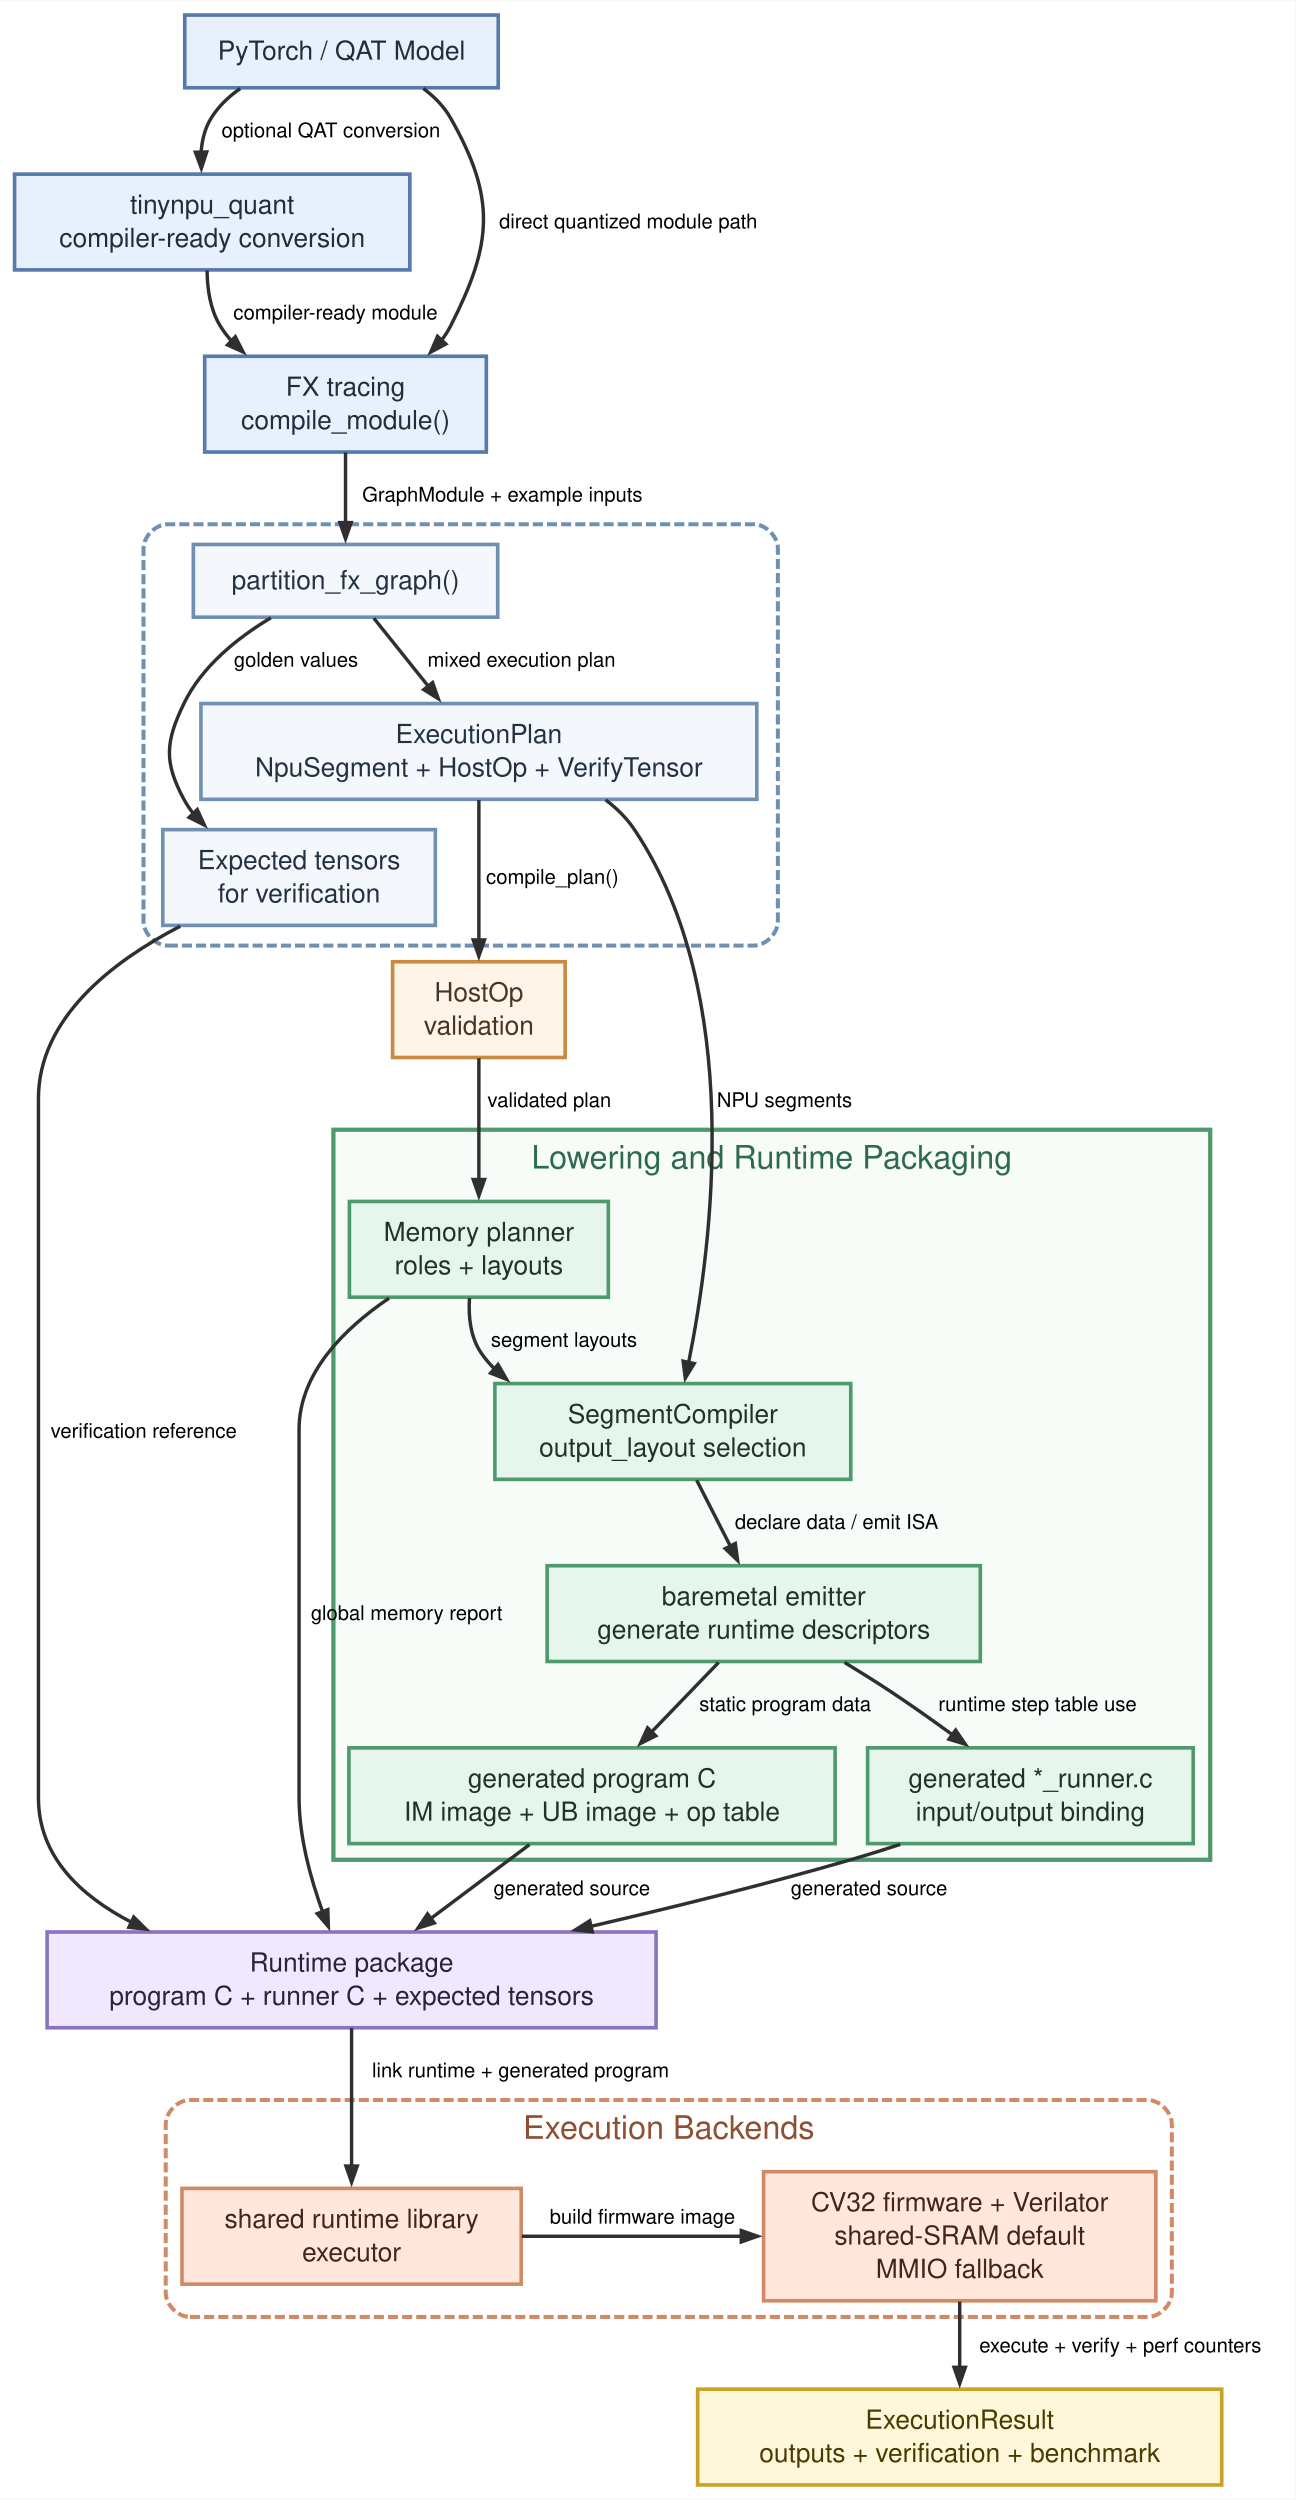
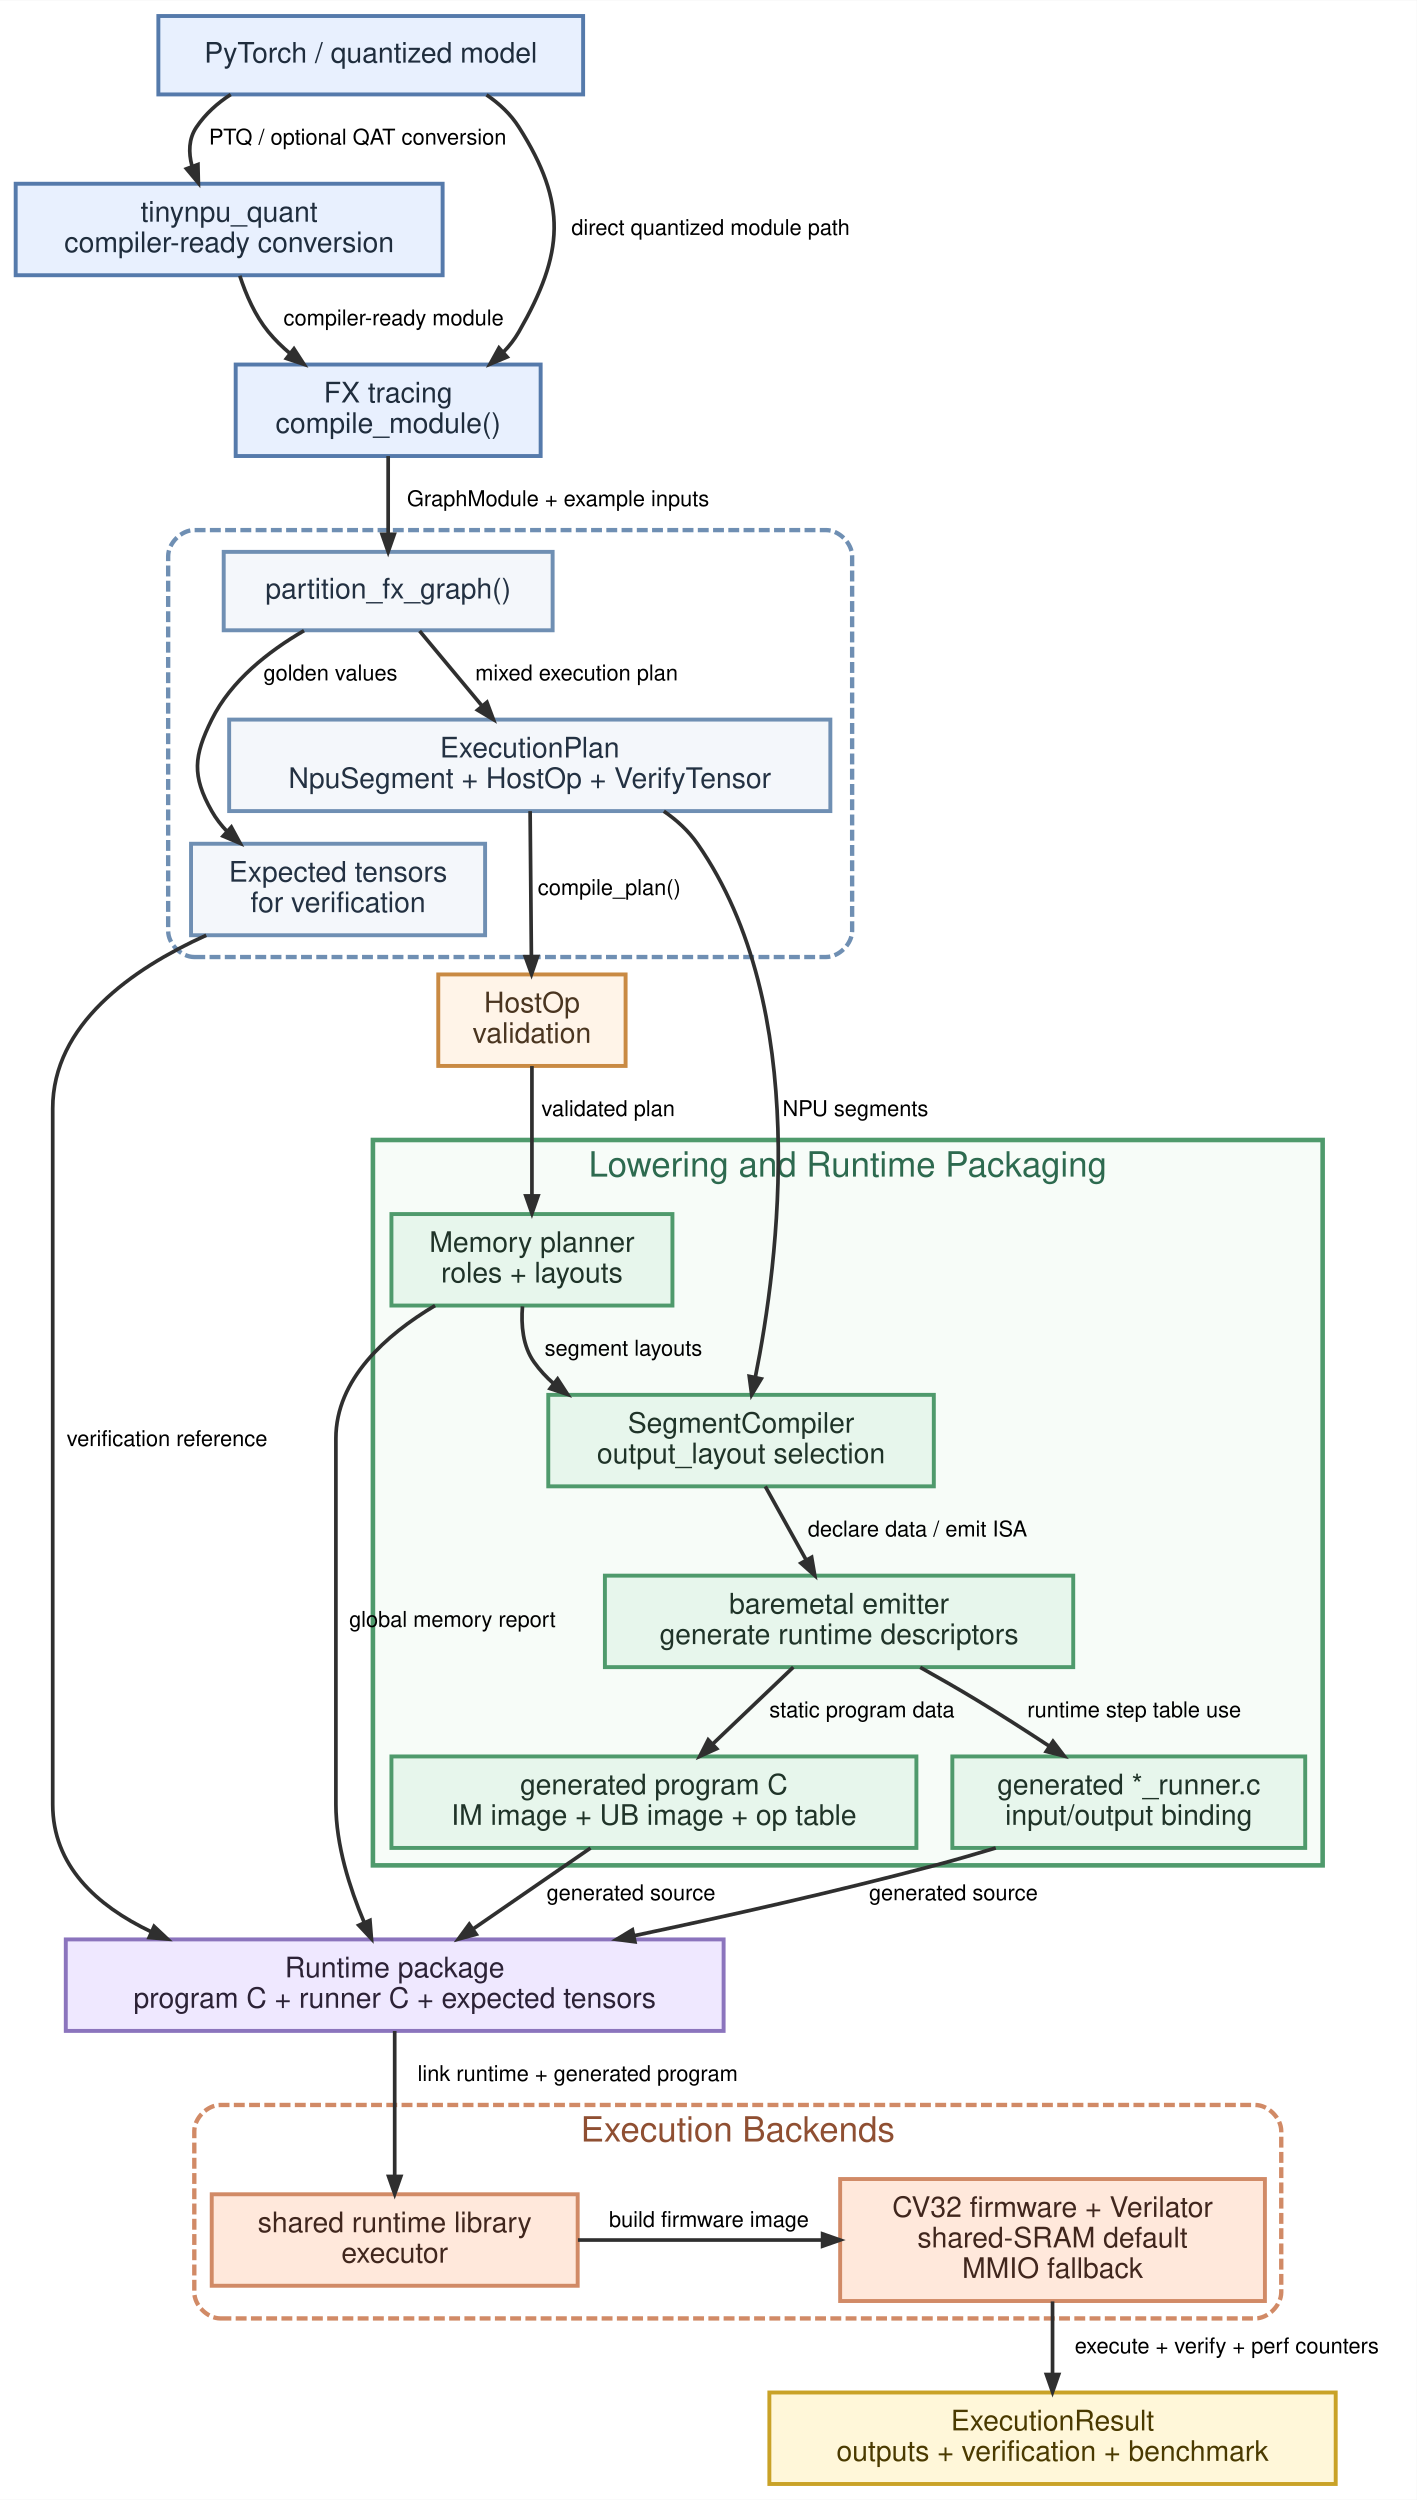
- <svg xmlns="http://www.w3.org/2000/svg" width="641pt" height="1237pt" viewBox="0.00 0.00 641.23 1236.95">
-   <g id="graph0" class="graph" transform="scale(1 1) rotate(0) translate(7.2 1229.75)">
-     <polygon fill="white" stroke="none" points="-7.2,7.2 -7.2,-1229.75 634.03,-1229.75 634.03,7.2 -7.2,7.2" />
+ <svg xmlns="http://www.w3.org/2000/svg" width="650pt" height="1147pt" viewBox="0.00 0.00 650.40 1147.40">
+   <g id="graph0" class="graph" transform="scale(1 1) rotate(0) translate(7.2 1140.2)">
+     <polygon fill="white" stroke="transparent" points="-7.2,7.2 -7.2,-1140.2 643.2,-1140.2 643.2,7.2 -7.2,7.2" />
    <g id="clust1" class="cluster">
-       <path fill="white" stroke="#6f8fb3" stroke-width="2" stroke-dasharray="5,2" d="M75.83,-761.95C75.83,-761.95 365.83,-761.95 365.83,-761.95 371.83,-761.95 377.83,-767.95 377.83,-773.95 377.83,-773.95 377.83,-958.5 377.83,-958.5 377.83,-964.5 371.83,-970.5 365.83,-970.5 365.83,-970.5 75.83,-970.5 75.83,-970.5 69.83,-970.5 63.83,-964.5 63.83,-958.5 63.83,-958.5 63.83,-773.95 63.83,-773.95 63.83,-767.95 69.83,-761.95 75.83,-761.95" />
+       <path fill="white" stroke="#6f8fb3" stroke-width="2" stroke-dasharray="5,2" d="M82,-701C82,-701 372,-701 372,-701 378,-701 384,-707 384,-713 384,-713 384,-885 384,-885 384,-891 378,-897 372,-897 372,-897 82,-897 82,-897 76,-897 70,-891 70,-885 70,-885 70,-713 70,-713 70,-707 76,-701 82,-701" />
    </g>
    <g id="clust2" class="cluster">
-       <polygon fill="#f7fcf8" stroke="#4f9a6c" stroke-width="2.1" points="157.83,-309.45 157.83,-670.8 591.83,-670.8 591.83,-309.45 157.83,-309.45" />
-       <text text-anchor="middle" x="374.83" y="-651.6" font-family="Helvetica,sans-Serif" font-size="16.00" fill="#2d6a4f">Lowering and Runtime Packaging</text>
+       <polygon fill="#f7fcf8" stroke="#4f9a6c" stroke-width="2.1" points="164,-284 164,-617 600,-617 600,-284 164,-284" />
+       <text text-anchor="middle" x="382" y="-600.2" font-family="Helvetica,sans-Serif" font-size="16.00" fill="#2d6a4f">Lowering and Runtime Packaging</text>
    </g>
    <g id="clust3" class="cluster">
-       <path fill="white" stroke="#d18a66" stroke-width="2" stroke-dasharray="5,2" d="M86.83,-83.15C86.83,-83.15 560.83,-83.15 560.83,-83.15 566.83,-83.15 572.83,-89.15 572.83,-95.15 572.83,-95.15 572.83,-178.55 572.83,-178.55 572.83,-184.55 566.83,-190.55 560.83,-190.55 560.83,-190.55 86.83,-190.55 86.83,-190.55 80.83,-190.55 74.83,-184.55 74.83,-178.55 74.83,-178.55 74.83,-95.15 74.83,-95.15 74.83,-89.15 80.83,-83.15 86.83,-83.15" />
-       <text text-anchor="middle" x="323.83" y="-171.35" font-family="Helvetica,sans-Serif" font-size="16.00" fill="#8f4f32">Execution Backends</text>
+       <path fill="white" stroke="#d18a66" stroke-width="2" stroke-dasharray="5,2" d="M94,-76C94,-76 569,-76 569,-76 575,-76 581,-82 581,-88 581,-88 581,-162 581,-162 581,-168 575,-174 569,-174 569,-174 94,-174 94,-174 88,-174 82,-168 82,-162 82,-162 82,-88 82,-88 82,-82 88,-76 94,-76" />
+       <text text-anchor="middle" x="331.5" y="-157.2" font-family="Helvetica,sans-Serif" font-size="16.00" fill="#8f4f32">Execution Backends</text>
    </g>
    <g id="node1" class="node">
-       <polygon fill="#e8f0fe" stroke="#557aab" stroke-width="1.8" points="239.41,-1222.55 84.25,-1222.55 84.25,-1186.55 239.41,-1186.55 239.41,-1222.55" />
-       <text text-anchor="middle" x="161.83" y="-1200.45" font-family="Helvetica,sans-Serif" font-size="13.00" fill="#1f2d3d">PyTorch / QAT Model</text>
+       <polygon fill="#e8f0fe" stroke="#557aab" stroke-width="1.8" points="260.5,-1133 65.5,-1133 65.5,-1097 260.5,-1097 260.5,-1133" />
+       <text text-anchor="middle" x="163" y="-1111.6" font-family="Helvetica,sans-Serif" font-size="13.00" fill="#1f2d3d">PyTorch / quantized model</text>
    </g>
    <g id="node2" class="node">
-       <polygon fill="#e8f0fe" stroke="#557aab" stroke-width="1.8" points="195.66,-1143.8 0,-1143.8 0,-1096.4 195.66,-1096.4 195.66,-1143.8" />
-       <text text-anchor="middle" x="97.83" y="-1124.25" font-family="Helvetica,sans-Serif" font-size="13.00" fill="#1f2d3d">tinynpu_quant</text>
-       <text text-anchor="middle" x="97.83" y="-1107.75" font-family="Helvetica,sans-Serif" font-size="13.00" fill="#1f2d3d">compiler-ready conversion</text>
+       <polygon fill="#e8f0fe" stroke="#557aab" stroke-width="1.8" points="196,-1056 0,-1056 0,-1014 196,-1014 196,-1056" />
+       <text text-anchor="middle" x="98" y="-1038.6" font-family="Helvetica,sans-Serif" font-size="13.00" fill="#1f2d3d">tinynpu_quant</text>
+       <text text-anchor="middle" x="98" y="-1024.6" font-family="Helvetica,sans-Serif" font-size="13.00" fill="#1f2d3d">compiler-ready conversion</text>
    </g>
    <g id="edge1" class="edge">
-       <path fill="none" stroke="#2f2f2f" stroke-width="1.7" d="M111.68,-1186.15C106,-1182.2 100.95,-1177.39 97.33,-1171.55 94.14,-1166.4 92.7,-1160.35 92.32,-1154.26" />
-       <polygon fill="#2f2f2f" stroke="#2f2f2f" stroke-width="1.7" points="95.11,-1154.76 92.47,-1146.7 89.51,-1154.64 95.11,-1154.76" />
-       <text text-anchor="middle" x="156.58" y="-1162.05" font-family="Helvetica,sans-Serif" font-size="10.00">optional QAT conversion</text>
+       <path fill="none" stroke="#2f2f2f" stroke-width="1.7" d="M98.73,-1096.97C92.58,-1092.99 87.11,-1088.07 83,-1082 79.36,-1076.62 79.29,-1070.29 80.96,-1064.08" />
+       <polygon fill="#2f2f2f" stroke="#2f2f2f" stroke-width="1.7" points="83.67,-1064.83 83.87,-1056.35 78.43,-1062.85 83.67,-1064.83" />
+       <text text-anchor="middle" x="157" y="-1074" font-family="Helvetica,sans-Serif" font-size="10.00">PTQ / optional QAT conversion</text>
    </g>
    <g id="node3" class="node">
-       <polygon fill="#e8f0fe" stroke="#557aab" stroke-width="1.8" points="233.53,-1053.65 94.12,-1053.65 94.12,-1006.25 233.53,-1006.25 233.53,-1053.65" />
-       <text text-anchor="middle" x="163.83" y="-1034.1" font-family="Helvetica,sans-Serif" font-size="13.00" fill="#1f2d3d">FX tracing</text>
-       <text text-anchor="middle" x="163.83" y="-1017.6" font-family="Helvetica,sans-Serif" font-size="13.00" fill="#1f2d3d">compile_module()</text>
+       <polygon fill="#e8f0fe" stroke="#557aab" stroke-width="1.8" points="241,-973 101,-973 101,-931 241,-931 241,-973" />
+       <text text-anchor="middle" x="171" y="-955.6" font-family="Helvetica,sans-Serif" font-size="13.00" fill="#1f2d3d">FX tracing</text>
+       <text text-anchor="middle" x="171" y="-941.6" font-family="Helvetica,sans-Serif" font-size="13.00" fill="#1f2d3d">compile_module()</text>
    </g>
    <g id="edge3" class="edge">
-       <path fill="none" stroke="#2f2f2f" stroke-width="1.7" d="M202.36,-1186.19C207.75,-1182.17 212.54,-1177.33 215.83,-1171.55 238.47,-1131.81 236.61,-1109.39 215.83,-1068.65 214.5,-1066.04 212.9,-1063.57 211.09,-1061.24" />
-       <polygon fill="#2f2f2f" stroke="#2f2f2f" stroke-width="1.7" points="213.49,-1059.71 206,-1055.73 209.37,-1063.51 213.49,-1059.71" />
-       <text text-anchor="middle" x="303.75" y="-1116.98" font-family="Helvetica,sans-Serif" font-size="10.00">direct quantized module path</text>
+       <path fill="none" stroke="#2f2f2f" stroke-width="1.7" d="M216.15,-1096.78C222.02,-1092.81 227.22,-1087.95 231,-1082 253.39,-1046.73 251.81,-1024.23 231,-988 229.04,-984.59 226.6,-981.47 223.84,-978.64" />
+       <polygon fill="#2f2f2f" stroke="#2f2f2f" stroke-width="1.7" points="225.6,-976.46 217.77,-973.21 221.87,-980.63 225.6,-976.46" />
+       <text text-anchor="middle" x="319" y="-1032.5" font-family="Helvetica,sans-Serif" font-size="10.00">direct quantized module path</text>
    </g>
    <g id="edge2" class="edge">
-       <path fill="none" stroke="#2f2f2f" stroke-width="1.7" d="M95.31,-1096.11C95.37,-1086.97 96.86,-1076.73 101.83,-1068.65 103.44,-1066.04 105.3,-1063.58 107.36,-1061.27" />
-       <polygon fill="#2f2f2f" stroke="#2f2f2f" stroke-width="1.7" points="109.28,-1063.31 113.14,-1055.76 105.42,-1059.25 109.28,-1063.31" />
-       <text text-anchor="middle" x="158.83" y="-1071.9" font-family="Helvetica,sans-Serif" font-size="10.00">compiler-ready module</text>
+       <path fill="none" stroke="#2f2f2f" stroke-width="1.7" d="M102.89,-1013.75C105.69,-1005.15 109.9,-995.42 116,-988 118.95,-984.42 122.36,-981.08 126.02,-978.01" />
+       <polygon fill="#2f2f2f" stroke="#2f2f2f" stroke-width="1.7" points="127.76,-980.21 132.36,-973.09 124.32,-975.78 127.76,-980.21" />
+       <text text-anchor="middle" x="173.5" y="-991" font-family="Helvetica,sans-Serif" font-size="10.00">compiler-ready module</text>
    </g>
    <g id="node4" class="node">
-       <polygon fill="#f4f7fb" stroke="#6f8fb3" stroke-width="1.8" points="239.16,-960.5 88.5,-960.5 88.5,-924.5 239.16,-924.5 239.16,-960.5" />
-       <text text-anchor="middle" x="163.83" y="-938.4" font-family="Helvetica,sans-Serif" font-size="13.00" fill="#233142">partition_fx_graph()</text>
+       <polygon fill="#f4f7fb" stroke="#6f8fb3" stroke-width="1.8" points="246.5,-887 95.5,-887 95.5,-851 246.5,-851 246.5,-887" />
+       <text text-anchor="middle" x="171" y="-865.6" font-family="Helvetica,sans-Serif" font-size="13.00" fill="#233142">partition_fx_graph()</text>
    </g>
    <g id="edge4" class="edge">
-       <path fill="none" stroke="#2f2f2f" stroke-width="1.7" d="M163.83,-1006.05C163.83,-995.37 163.83,-982.57 163.83,-971.34" />
-       <polygon fill="#2f2f2f" stroke="#2f2f2f" stroke-width="1.7" points="166.63,-971.34 163.83,-963.34 161.03,-971.34 166.63,-971.34" />
-       <text text-anchor="middle" x="241.45" y="-981.75" font-family="Helvetica,sans-Serif" font-size="10.00">GraphModule + example inputs</text>
+       <path fill="none" stroke="#2f2f2f" stroke-width="1.7" d="M171,-930.98C171,-920.23 171,-906.86 171,-895.39" />
+       <polygon fill="#2f2f2f" stroke="#2f2f2f" stroke-width="1.7" points="173.8,-895.05 171,-887.05 168.2,-895.05 173.8,-895.05" />
+       <text text-anchor="middle" x="249" y="-908" font-family="Helvetica,sans-Serif" font-size="10.00">GraphModule + example inputs</text>
    </g>
    <g id="node5" class="node">
-       <polygon fill="#f4f7fb" stroke="#6f8fb3" stroke-width="1.8" points="367.41,-881.75 92.25,-881.75 92.25,-834.35 367.41,-834.35 367.41,-881.75" />
-       <text text-anchor="middle" x="229.83" y="-862.2" font-family="Helvetica,sans-Serif" font-size="13.00" fill="#233142">ExecutionPlan</text>
-       <text text-anchor="middle" x="229.83" y="-845.7" font-family="Helvetica,sans-Serif" font-size="13.00" fill="#233142">NpuSegment + HostOp + VerifyTensor</text>
+       <polygon fill="#f4f7fb" stroke="#6f8fb3" stroke-width="1.8" points="374,-810 98,-810 98,-768 374,-768 374,-810" />
+       <text text-anchor="middle" x="236" y="-792.6" font-family="Helvetica,sans-Serif" font-size="13.00" fill="#233142">ExecutionPlan</text>
+       <text text-anchor="middle" x="236" y="-778.6" font-family="Helvetica,sans-Serif" font-size="13.00" fill="#233142">NpuSegment + HostOp + VerifyTensor</text>
    </g>
    <g id="edge5" class="edge">
-       <path fill="none" stroke="#2f2f2f" stroke-width="1.7" d="M177.83,-924.01C185.68,-914.2 195.72,-901.66 204.87,-890.23" />
-       <polygon fill="#2f2f2f" stroke="#2f2f2f" stroke-width="1.7" points="206.92,-892.15 209.73,-884.16 202.55,-888.65 206.92,-892.15" />
-       <text text-anchor="middle" x="250.93" y="-900" font-family="Helvetica,sans-Serif" font-size="10.00">mixed execution plan</text>
+       <path fill="none" stroke="#2f2f2f" stroke-width="1.7" d="M185.43,-850.69C193.8,-840.63 204.53,-827.76 213.95,-816.46" />
+       <polygon fill="#2f2f2f" stroke="#2f2f2f" stroke-width="1.7" points="216.35,-817.96 219.32,-810.02 212.05,-814.37 216.35,-817.96" />
+       <text text-anchor="middle" x="257.5" y="-828" font-family="Helvetica,sans-Serif" font-size="10.00">mixed execution plan</text>
    </g>
    <g id="node6" class="node">
-       <polygon fill="#f4f7fb" stroke="#6f8fb3" stroke-width="1.8" points="208.28,-819.35 73.37,-819.35 73.37,-771.95 208.28,-771.95 208.28,-819.35" />
-       <text text-anchor="middle" x="140.83" y="-799.8" font-family="Helvetica,sans-Serif" font-size="13.00" fill="#233142">Expected tensors</text>
-       <text text-anchor="middle" x="140.83" y="-783.3" font-family="Helvetica,sans-Serif" font-size="13.00" fill="#233142">for verification</text>
+       <polygon fill="#f4f7fb" stroke="#6f8fb3" stroke-width="1.8" points="215.5,-753 80.5,-753 80.5,-711 215.5,-711 215.5,-753" />
+       <text text-anchor="middle" x="148" y="-735.6" font-family="Helvetica,sans-Serif" font-size="13.00" fill="#233142">Expected tensors</text>
+       <text text-anchor="middle" x="148" y="-721.6" font-family="Helvetica,sans-Serif" font-size="13.00" fill="#233142">for verification</text>
    </g>
    <g id="edge6" class="edge">
-       <path fill="none" stroke="#2f2f2f" stroke-width="1.7" d="M126.88,-924.2C110.39,-914.32 92.7,-900.18 83.83,-881.75 74.7,-862.77 73.86,-852.91 83.83,-834.35 85.23,-831.75 86.89,-829.31 88.75,-827" />
-       <polygon fill="#2f2f2f" stroke="#2f2f2f" stroke-width="1.7" points="90.44,-829.28 93.98,-821.58 86.41,-825.39 90.44,-829.28" />
-       <text text-anchor="middle" x="139.3" y="-900" font-family="Helvetica,sans-Serif" font-size="10.00">golden values</text>
+       <path fill="none" stroke="#2f2f2f" stroke-width="1.7" d="M132.37,-850.83C116.05,-841.35 98.81,-827.83 90,-810 81.73,-793.27 80.82,-784.26 90,-768 91.92,-764.59 94.32,-761.48 97.05,-758.65" />
+       <polygon fill="#2f2f2f" stroke="#2f2f2f" stroke-width="1.7" points="99,-760.66 103.04,-753.21 95.24,-756.51 99,-760.66" />
+       <text text-anchor="middle" x="144.5" y="-828" font-family="Helvetica,sans-Serif" font-size="10.00">golden values</text>
    </g>
    <g id="node7" class="node">
-       <polygon fill="#fff4e8" stroke="#c98a43" stroke-width="1.8" points="272.53,-753.95 187.12,-753.95 187.12,-706.55 272.53,-706.55 272.53,-753.95" />
-       <text text-anchor="middle" x="229.83" y="-734.4" font-family="Helvetica,sans-Serif" font-size="13.00" fill="#4a3520">HostOp</text>
-       <text text-anchor="middle" x="229.83" y="-717.9" font-family="Helvetica,sans-Serif" font-size="13.00" fill="#4a3520">validation</text>
+       <polygon fill="#fff4e8" stroke="#c98a43" stroke-width="1.8" points="280,-693 194,-693 194,-651 280,-651 280,-693" />
+       <text text-anchor="middle" x="237" y="-675.6" font-family="Helvetica,sans-Serif" font-size="13.00" fill="#4a3520">HostOp</text>
+       <text text-anchor="middle" x="237" y="-661.6" font-family="Helvetica,sans-Serif" font-size="13.00" fill="#4a3520">validation</text>
    </g>
    <g id="edge7" class="edge">
-       <path fill="none" stroke="#2f2f2f" stroke-width="1.7" d="M229.83,-833.98C229.83,-814.56 229.83,-786.54 229.83,-764.67" />
-       <polygon fill="#2f2f2f" stroke="#2f2f2f" stroke-width="1.7" points="232.63,-764.75 229.83,-756.75 227.03,-764.75 232.63,-764.75" />
-       <text text-anchor="middle" x="266.2" y="-792.53" font-family="Helvetica,sans-Serif" font-size="10.00">compile_plan()</text>
+       <path fill="none" stroke="#2f2f2f" stroke-width="1.7" d="M236.17,-767.97C236.33,-749.53 236.57,-721.99 236.75,-701.3" />
+       <polygon fill="#2f2f2f" stroke="#2f2f2f" stroke-width="1.7" points="239.55,-701.21 236.82,-693.19 233.95,-701.16 239.55,-701.21" />
+       <text text-anchor="middle" x="272.5" y="-729.5" font-family="Helvetica,sans-Serif" font-size="10.00">compile_plan()</text>
    </g>
    <g id="node9" class="node">
-       <polygon fill="#e7f6ec" stroke="#4f9a6c" stroke-width="1.8" points="413.91,-545.15 237.75,-545.15 237.75,-497.75 413.91,-497.75 413.91,-545.15" />
-       <text text-anchor="middle" x="325.83" y="-525.6" font-family="Helvetica,sans-Serif" font-size="13.00" fill="#1f3328">SegmentCompiler</text>
-       <text text-anchor="middle" x="325.83" y="-509.1" font-family="Helvetica,sans-Serif" font-size="13.00" fill="#1f3328">output_layout selection</text>
+       <polygon fill="#e7f6ec" stroke="#4f9a6c" stroke-width="1.8" points="421.5,-500 244.5,-500 244.5,-458 421.5,-458 421.5,-500" />
+       <text text-anchor="middle" x="333" y="-482.6" font-family="Helvetica,sans-Serif" font-size="13.00" fill="#1f3328">SegmentCompiler</text>
+       <text text-anchor="middle" x="333" y="-468.6" font-family="Helvetica,sans-Serif" font-size="13.00" fill="#1f3328">output_layout selection</text>
    </g>
    <g id="edge10" class="edge">
-       <path fill="none" stroke="#2f2f2f" stroke-width="1.7" d="M292.58,-834.05C298.1,-829.9 303.02,-825.04 306.83,-819.35 361.32,-737.92 345.49,-614.15 333.63,-555.5" />
-       <polygon fill="#2f2f2f" stroke="#2f2f2f" stroke-width="1.7" points="336.41,-555.09 332.01,-547.85 330.93,-556.25 336.41,-555.09" />
-       <text text-anchor="middle" x="381.09" y="-682.05" font-family="Helvetica,sans-Serif" font-size="10.00">NPU segments</text>
+       <path fill="none" stroke="#2f2f2f" stroke-width="1.7" d="M297.55,-767.93C303.53,-763.83 308.89,-758.9 313,-753 365.36,-677.87 350.23,-561.17 339.54,-508.05" />
+       <polygon fill="#2f2f2f" stroke="#2f2f2f" stroke-width="1.7" points="342.25,-507.34 337.88,-500.08 336.77,-508.49 342.25,-507.34" />
+       <text text-anchor="middle" x="385.5" y="-628" font-family="Helvetica,sans-Serif" font-size="10.00">NPU segments</text>
    </g>
    <g id="node13" class="node">
-       <polygon fill="#efe8ff" stroke="#8b74bd" stroke-width="1.8" points="317.53,-273.7 16.12,-273.7 16.12,-226.3 317.53,-226.3 317.53,-273.7" />
-       <text text-anchor="middle" x="166.83" y="-254.15" font-family="Helvetica,sans-Serif" font-size="13.00" fill="#2c2236">Runtime package</text>
-       <text text-anchor="middle" x="166.83" y="-237.65" font-family="Helvetica,sans-Serif" font-size="13.00" fill="#2c2236">program C + runner C + expected tensors</text>
+       <polygon fill="#efe8ff" stroke="#8b74bd" stroke-width="1.8" points="325,-250 23,-250 23,-208 325,-208 325,-250" />
+       <text text-anchor="middle" x="174" y="-232.6" font-family="Helvetica,sans-Serif" font-size="13.00" fill="#2c2236">Runtime package</text>
+       <text text-anchor="middle" x="174" y="-218.6" font-family="Helvetica,sans-Serif" font-size="13.00" fill="#2c2236">program C + runner C + expected tensors</text>
    </g>
    <g id="edge16" class="edge">
-       <path fill="none" stroke="#2f2f2f" stroke-width="1.7" d="M81.99,-771.53C47.97,-753.89 11.83,-725.82 11.83,-686.18 11.83,-686.18 11.83,-686.18 11.83,-340.15 11.83,-311.41 32.1,-291.8 57.99,-278.47" />
-       <polygon fill="#2f2f2f" stroke="#2f2f2f" stroke-width="1.7" points="59.01,-281.08 65.03,-275.12 56.6,-276.03 59.01,-281.08" />
-       <text text-anchor="middle" x="63.95" y="-518.32" font-family="Helvetica,sans-Serif" font-size="10.00">verification reference</text>
+       <path fill="none" stroke="#2f2f2f" stroke-width="1.7" d="M87.48,-710.99C53.16,-695.43 17,-669.91 17,-631.5 17,-631.5 17,-631.5 17,-312 17,-284.03 36.82,-265.59 62.37,-253.43" />
+       <polygon fill="#2f2f2f" stroke="#2f2f2f" stroke-width="1.7" points="63.54,-255.97 69.72,-250.16 61.27,-250.85 63.54,-255.97" />
+       <text text-anchor="middle" x="69.5" y="-476.5" font-family="Helvetica,sans-Serif" font-size="10.00">verification reference</text>
    </g>
    <g id="node8" class="node">
-       <polygon fill="#e7f6ec" stroke="#4f9a6c" stroke-width="1.8" points="293.91,-635.3 165.75,-635.3 165.75,-587.9 293.91,-587.9 293.91,-635.3" />
-       <text text-anchor="middle" x="229.83" y="-615.75" font-family="Helvetica,sans-Serif" font-size="13.00" fill="#1f3328">Memory planner</text>
-       <text text-anchor="middle" x="229.83" y="-599.25" font-family="Helvetica,sans-Serif" font-size="13.00" fill="#1f3328">roles + layouts</text>
+       <polygon fill="#e7f6ec" stroke="#4f9a6c" stroke-width="1.8" points="301.5,-583 172.5,-583 172.5,-541 301.5,-541 301.5,-583" />
+       <text text-anchor="middle" x="237" y="-565.6" font-family="Helvetica,sans-Serif" font-size="13.00" fill="#1f3328">Memory planner</text>
+       <text text-anchor="middle" x="237" y="-551.6" font-family="Helvetica,sans-Serif" font-size="13.00" fill="#1f3328">roles + layouts</text>
    </g>
    <g id="edge8" class="edge">
-       <path fill="none" stroke="#2f2f2f" stroke-width="1.7" d="M229.83,-706.2C229.83,-689.03 229.83,-665.32 229.83,-646.06" />
-       <polygon fill="#2f2f2f" stroke="#2f2f2f" stroke-width="1.7" points="232.63,-646.17 229.83,-638.17 227.03,-646.17 232.63,-646.17" />
-       <text text-anchor="middle" x="264.7" y="-682.05" font-family="Helvetica,sans-Serif" font-size="10.00">validated plan</text>
+       <path fill="none" stroke="#2f2f2f" stroke-width="1.7" d="M237,-650.94C237,-634.22 237,-610.21 237,-591.5" />
+       <polygon fill="#2f2f2f" stroke="#2f2f2f" stroke-width="1.7" points="239.8,-591.32 237,-583.32 234.2,-591.32 239.8,-591.32" />
+       <text text-anchor="middle" x="272" y="-628" font-family="Helvetica,sans-Serif" font-size="10.00">validated plan</text>
    </g>
    <g id="edge9" class="edge">
-       <path fill="none" stroke="#2f2f2f" stroke-width="1.7" d="M225.19,-587.55C224.58,-578.3 225.62,-567.99 231.08,-560.15 233.05,-557.32 235.28,-554.7 237.7,-552.27" />
-       <polygon fill="#2f2f2f" stroke="#2f2f2f" stroke-width="1.7" points="239.31,-554.58 243.56,-547.25 235.66,-550.33 239.31,-554.58" />
-       <text text-anchor="middle" x="271.95" y="-563.4" font-family="Helvetica,sans-Serif" font-size="10.00">segment layouts</text>
+       <path fill="none" stroke="#2f2f2f" stroke-width="1.7" d="M232.66,-540.62C231.96,-532 232.8,-522.28 238,-515 240.62,-511.33 243.66,-508.05 247.02,-505.11" />
+       <polygon fill="#2f2f2f" stroke="#2f2f2f" stroke-width="1.7" points="248.78,-507.29 253.39,-500.18 245.35,-502.87 248.78,-507.29" />
+       <text text-anchor="middle" x="279" y="-518" font-family="Helvetica,sans-Serif" font-size="10.00">segment layouts</text>
    </g>
    <g id="edge17" class="edge">
-       <path fill="none" stroke="#2f2f2f" stroke-width="1.7" d="M185.33,-587.4C163.08,-572.32 140.83,-550.29 140.83,-522.45 140.83,-522.45 140.83,-522.45 140.83,-340.15 140.83,-320.92 146.47,-300.27 152.5,-283.68" />
-       <polygon fill="#2f2f2f" stroke="#2f2f2f" stroke-width="1.7" points="155.07,-284.8 155.33,-276.33 149.84,-282.79 155.07,-284.8" />
-       <text text-anchor="middle" x="194.08" y="-428.17" font-family="Helvetica,sans-Serif" font-size="10.00">global memory report</text>
+       <path fill="none" stroke="#2f2f2f" stroke-width="1.7" d="M192.53,-541C169.85,-527.47 147,-507.12 147,-480 147,-480 147,-480 147,-312 147,-293.37 153.37,-273.49 159.92,-257.97" />
+       <polygon fill="#2f2f2f" stroke="#2f2f2f" stroke-width="1.7" points="162.64,-258.74 163.33,-250.29 157.53,-256.47 162.64,-258.74" />
+       <text text-anchor="middle" x="200.5" y="-393.5" font-family="Helvetica,sans-Serif" font-size="10.00">global memory report</text>
    </g>
    <g id="node10" class="node">
-       <polygon fill="#e7f6ec" stroke="#4f9a6c" stroke-width="1.8" points="478.03,-455 263.62,-455 263.62,-407.6 478.03,-407.6 478.03,-455" />
-       <text text-anchor="middle" x="370.83" y="-435.45" font-family="Helvetica,sans-Serif" font-size="13.00" fill="#1f3328">baremetal emitter</text>
-       <text text-anchor="middle" x="370.83" y="-418.95" font-family="Helvetica,sans-Serif" font-size="13.00" fill="#1f3328">generate runtime descriptors</text>
+       <polygon fill="#e7f6ec" stroke="#4f9a6c" stroke-width="1.8" points="485.5,-417 270.5,-417 270.5,-375 485.5,-375 485.5,-417" />
+       <text text-anchor="middle" x="378" y="-399.6" font-family="Helvetica,sans-Serif" font-size="13.00" fill="#1f3328">baremetal emitter</text>
+       <text text-anchor="middle" x="378" y="-385.6" font-family="Helvetica,sans-Serif" font-size="13.00" fill="#1f3328">generate runtime descriptors</text>
    </g>
    <g id="edge11" class="edge">
-       <path fill="none" stroke="#2f2f2f" stroke-width="1.7" d="M337.65,-497.29C342.77,-487.27 348.84,-475.37 354.39,-464.51" />
-       <polygon fill="#2f2f2f" stroke="#2f2f2f" stroke-width="1.7" points="356.77,-466 357.92,-457.6 351.78,-463.45 356.77,-466" />
-       <text text-anchor="middle" x="406.9" y="-473.25" font-family="Helvetica,sans-Serif" font-size="10.00">declare data / emit ISA</text>
+       <path fill="none" stroke="#2f2f2f" stroke-width="1.7" d="M344.12,-457.98C349.8,-447.76 356.79,-435.17 362.95,-424.09" />
+       <polygon fill="#2f2f2f" stroke="#2f2f2f" stroke-width="1.7" points="365.41,-425.43 366.85,-417.07 360.52,-422.71 365.41,-425.43" />
+       <text text-anchor="middle" x="414" y="-435" font-family="Helvetica,sans-Serif" font-size="10.00">declare data / emit ISA</text>
    </g>
    <g id="node11" class="node">
-       <polygon fill="#e7f6ec" stroke="#4f9a6c" stroke-width="1.8" points="406.16,-364.85 165.5,-364.85 165.5,-317.45 406.16,-317.45 406.16,-364.85" />
-       <text text-anchor="middle" x="285.83" y="-345.3" font-family="Helvetica,sans-Serif" font-size="13.00" fill="#1f3328">generated program C</text>
-       <text text-anchor="middle" x="285.83" y="-328.8" font-family="Helvetica,sans-Serif" font-size="13.00" fill="#1f3328">IM image + UB image + op table</text>
+       <polygon fill="#e7f6ec" stroke="#4f9a6c" stroke-width="1.8" points="413.5,-334 172.5,-334 172.5,-292 413.5,-292 413.5,-334" />
+       <text text-anchor="middle" x="293" y="-316.6" font-family="Helvetica,sans-Serif" font-size="13.00" fill="#1f3328">generated program C</text>
+       <text text-anchor="middle" x="293" y="-302.6" font-family="Helvetica,sans-Serif" font-size="13.00" fill="#1f3328">IM image + UB image + op table</text>
    </g>
    <g id="edge12" class="edge">
-       <path fill="none" stroke="#2f2f2f" stroke-width="1.7" d="M348.5,-407.14C338.35,-396.61 326.2,-384.01 315.31,-372.72" />
-       <polygon fill="#2f2f2f" stroke="#2f2f2f" stroke-width="1.7" points="317.37,-370.82 309.8,-367.01 313.34,-374.71 317.37,-370.82" />
-       <text text-anchor="middle" x="381.42" y="-383.1" font-family="Helvetica,sans-Serif" font-size="10.00">static program data</text>
+       <path fill="none" stroke="#2f2f2f" stroke-width="1.7" d="M356.99,-374.98C345.85,-364.37 332.05,-351.21 320.11,-339.83" />
+       <polygon fill="#2f2f2f" stroke="#2f2f2f" stroke-width="1.7" points="321.79,-337.56 314.06,-334.07 317.92,-341.62 321.79,-337.56" />
+       <text text-anchor="middle" x="388.5" y="-352" font-family="Helvetica,sans-Serif" font-size="10.00">static program data</text>
    </g>
    <g id="node12" class="node">
-       <polygon fill="#e7f6ec" stroke="#4f9a6c" stroke-width="1.8" points="583.41,-364.85 422.25,-364.85 422.25,-317.45 583.41,-317.45 583.41,-364.85" />
-       <text text-anchor="middle" x="502.83" y="-345.3" font-family="Helvetica,sans-Serif" font-size="13.00" fill="#1f3328">generated *_runner.c</text>
-       <text text-anchor="middle" x="502.83" y="-328.8" font-family="Helvetica,sans-Serif" font-size="13.00" fill="#1f3328">input/output binding</text>
+       <polygon fill="#e7f6ec" stroke="#4f9a6c" stroke-width="1.8" points="592,-334 430,-334 430,-292 592,-292 592,-334" />
+       <text text-anchor="middle" x="511" y="-316.6" font-family="Helvetica,sans-Serif" font-size="13.00" fill="#1f3328">generated *_runner.c</text>
+       <text text-anchor="middle" x="511" y="-302.6" font-family="Helvetica,sans-Serif" font-size="13.00" fill="#1f3328">input/output binding</text>
    </g>
    <g id="edge13" class="edge">
-       <path fill="none" stroke="#2f2f2f" stroke-width="1.7" d="M410.83,-407.12C418.54,-402.44 426.5,-397.46 433.83,-392.6 443.88,-385.94 454.49,-378.43 464.3,-371.28" />
-       <polygon fill="#2f2f2f" stroke="#2f2f2f" stroke-width="1.7" points="465.83,-373.63 470.61,-366.64 462.51,-369.12 465.83,-373.63" />
-       <text text-anchor="middle" x="506.35" y="-383.1" font-family="Helvetica,sans-Serif" font-size="10.00">runtime step table use</text>
+       <path fill="none" stroke="#2f2f2f" stroke-width="1.7" d="M415.24,-374.91C423.77,-370.14 432.76,-364.99 441,-360 452.02,-353.33 463.8,-345.77 474.49,-338.73" />
+       <polygon fill="#2f2f2f" stroke="#2f2f2f" stroke-width="1.7" points="476.21,-340.94 481.34,-334.19 473.12,-336.28 476.21,-340.94" />
+       <text text-anchor="middle" x="513.5" y="-352" font-family="Helvetica,sans-Serif" font-size="10.00">runtime step table use</text>
    </g>
    <g id="edge14" class="edge">
-       <path fill="none" stroke="#2f2f2f" stroke-width="1.7" d="M254.87,-316.96C239.86,-305.71 221.67,-292.09 205.73,-280.14" />
-       <polygon fill="#2f2f2f" stroke="#2f2f2f" stroke-width="1.7" points="207.77,-278.17 199.69,-275.62 204.41,-282.65 207.77,-278.17" />
-       <text text-anchor="middle" x="275.83" y="-291.95" font-family="Helvetica,sans-Serif" font-size="10.00">generated source</text>
+       <path fill="none" stroke="#2f2f2f" stroke-width="1.7" d="M263.89,-291.94C247.61,-280.72 227.18,-266.65 209.91,-254.75" />
+       <polygon fill="#2f2f2f" stroke="#2f2f2f" stroke-width="1.7" points="211.4,-252.37 203.22,-250.14 208.22,-256.98 211.4,-252.37" />
+       <text text-anchor="middle" x="282.5" y="-268" font-family="Helvetica,sans-Serif" font-size="10.00">generated source</text>
    </g>
    <g id="edge15" class="edge">
-       <path fill="none" stroke="#2f2f2f" stroke-width="1.7" d="M438.42,-317.09C430.18,-314.39 421.84,-311.77 413.83,-309.45 372.28,-297.4 326.27,-286 285.33,-276.51" />
-       <polygon fill="#2f2f2f" stroke="#2f2f2f" stroke-width="1.7" points="285.97,-273.79 277.55,-274.72 284.71,-279.25 285.97,-273.79" />
-       <text text-anchor="middle" x="422.96" y="-291.95" font-family="Helvetica,sans-Serif" font-size="10.00">generated source</text>
+       <path fill="none" stroke="#2f2f2f" stroke-width="1.7" d="M449.93,-291.99C440.61,-289.17 431.08,-286.41 422,-284 377.1,-272.07 327.11,-260.81 283.85,-251.69" />
+       <polygon fill="#2f2f2f" stroke="#2f2f2f" stroke-width="1.7" points="284.26,-248.91 275.85,-250.01 283.11,-254.39 284.26,-248.91" />
+       <text text-anchor="middle" x="430.5" y="-268" font-family="Helvetica,sans-Serif" font-size="10.00">generated source</text>
    </g>
    <g id="node14" class="node">
-       <polygon fill="#ffe8db" stroke="#d18a66" stroke-width="1.8" points="250.78,-146.8 82.87,-146.8 82.87,-99.4 250.78,-99.4 250.78,-146.8" />
-       <text text-anchor="middle" x="166.83" y="-127.25" font-family="Helvetica,sans-Serif" font-size="13.00" fill="#40261d">shared runtime library</text>
-       <text text-anchor="middle" x="166.83" y="-110.75" font-family="Helvetica,sans-Serif" font-size="13.00" fill="#40261d">executor</text>
+       <polygon fill="#ffe8db" stroke="#d18a66" stroke-width="1.8" points="258,-133 90,-133 90,-91 258,-91 258,-133" />
+       <text text-anchor="middle" x="174" y="-115.6" font-family="Helvetica,sans-Serif" font-size="13.00" fill="#40261d">shared runtime library</text>
+       <text text-anchor="middle" x="174" y="-101.6" font-family="Helvetica,sans-Serif" font-size="13.00" fill="#40261d">executor</text>
    </g>
    <g id="edge18" class="edge">
-       <path fill="none" stroke="#2f2f2f" stroke-width="1.7" d="M166.83,-226.09C166.83,-206.93 166.83,-179.34 166.83,-157.68" />
-       <polygon fill="#2f2f2f" stroke="#2f2f2f" stroke-width="1.7" points="169.63,-157.86 166.83,-149.86 164.03,-157.86 169.63,-157.86" />
-       <text text-anchor="middle" x="250.45" y="-201.8" font-family="Helvetica,sans-Serif" font-size="10.00">link runtime + generated program</text>
+       <path fill="none" stroke="#2f2f2f" stroke-width="1.7" d="M174,-207.97C174,-189.53 174,-161.99 174,-141.3" />
+       <polygon fill="#2f2f2f" stroke="#2f2f2f" stroke-width="1.7" points="176.8,-141.19 174,-133.19 171.2,-141.19 176.8,-141.19" />
+       <text text-anchor="middle" x="258" y="-185" font-family="Helvetica,sans-Serif" font-size="10.00">link runtime + generated program</text>
    </g>
    <g id="node15" class="node">
-       <polygon fill="#ffe8db" stroke="#d18a66" stroke-width="1.8" points="564.91,-155.05 370.75,-155.05 370.75,-91.15 564.91,-91.15 564.91,-155.05" />
-       <text text-anchor="middle" x="467.83" y="-135.5" font-family="Helvetica,sans-Serif" font-size="13.00" fill="#40261d">CV32 firmware + Verilator</text>
-       <text text-anchor="middle" x="467.83" y="-119" font-family="Helvetica,sans-Serif" font-size="13.00" fill="#40261d">shared-SRAM default</text>
-       <text text-anchor="middle" x="467.83" y="-102.5" font-family="Helvetica,sans-Serif" font-size="13.00" fill="#40261d">MMIO fallback</text>
+       <polygon fill="#ffe8db" stroke="#d18a66" stroke-width="1.8" points="573.5,-140 378.5,-140 378.5,-84 573.5,-84 573.5,-140" />
+       <text text-anchor="middle" x="476" y="-122.6" font-family="Helvetica,sans-Serif" font-size="13.00" fill="#40261d">CV32 firmware + Verilator</text>
+       <text text-anchor="middle" x="476" y="-108.6" font-family="Helvetica,sans-Serif" font-size="13.00" fill="#40261d">shared-SRAM default</text>
+       <text text-anchor="middle" x="476" y="-94.6" font-family="Helvetica,sans-Serif" font-size="13.00" fill="#40261d">MMIO fallback</text>
    </g>
    <g id="edge19" class="edge">
-       <path fill="none" stroke="#2f2f2f" stroke-width="1.7" d="M251.08,-123.1C284.79,-123.1 324.05,-123.1 359.82,-123.1" />
-       <polygon fill="#2f2f2f" stroke="#2f2f2f" stroke-width="1.7" points="359.73,-125.9 367.73,-123.1 359.73,-120.3 359.73,-125.9" />
-       <text text-anchor="middle" x="310.77" y="-129.35" font-family="Helvetica,sans-Serif" font-size="10.00">build firmware image</text>
+       <path fill="none" stroke="#2f2f2f" stroke-width="1.7" d="M258.12,-112C292.85,-112 333.48,-112 370.19,-112" />
+       <polygon fill="#2f2f2f" stroke="#2f2f2f" stroke-width="1.7" points="370.45,-114.8 378.45,-112 370.45,-109.2 370.45,-114.8" />
+       <text text-anchor="middle" x="318.25" y="-118" font-family="Helvetica,sans-Serif" font-size="10.00">build firmware image</text>
    </g>
    <g id="node16" class="node">
-       <polygon fill="#fff7d9" stroke="#c9a227" stroke-width="1.8" points="597.53,-47.4 338.12,-47.4 338.12,0 597.53,0 597.53,-47.4" />
-       <text text-anchor="middle" x="467.83" y="-27.85" font-family="Helvetica,sans-Serif" font-size="13.00" fill="#4a3a00">ExecutionResult</text>
-       <text text-anchor="middle" x="467.83" y="-11.35" font-family="Helvetica,sans-Serif" font-size="13.00" fill="#4a3a00">outputs + verification + benchmark</text>
+       <polygon fill="#fff7d9" stroke="#c9a227" stroke-width="1.8" points="606,-42 346,-42 346,0 606,0 606,-42" />
+       <text text-anchor="middle" x="476" y="-24.6" font-family="Helvetica,sans-Serif" font-size="13.00" fill="#4a3a00">ExecutionResult</text>
+       <text text-anchor="middle" x="476" y="-10.6" font-family="Helvetica,sans-Serif" font-size="13.00" fill="#4a3a00">outputs + verification + benchmark</text>
    </g>
    <g id="edge20" class="edge">
-       <path fill="none" stroke="#2f2f2f" stroke-width="1.7" d="M467.83,-90.75C467.83,-80.34 467.83,-68.73 467.83,-58.17" />
-       <polygon fill="#2f2f2f" stroke="#2f2f2f" stroke-width="1.7" points="470.63,-58.23 467.83,-50.23 465.03,-58.23 470.63,-58.23" />
-       <text text-anchor="middle" x="547.33" y="-65.65" font-family="Helvetica,sans-Serif" font-size="10.00">execute + verify + perf counters</text>
+       <path fill="none" stroke="#2f2f2f" stroke-width="1.7" d="M476,-83.81C476,-73.25 476,-61.13 476,-50.45" />
+       <polygon fill="#2f2f2f" stroke="#2f2f2f" stroke-width="1.7" points="478.8,-50.24 476,-42.24 473.2,-50.24 478.8,-50.24" />
+       <text text-anchor="middle" x="556" y="-60" font-family="Helvetica,sans-Serif" font-size="10.00">execute + verify + perf counters</text>
    </g>
  </g>
</svg>
